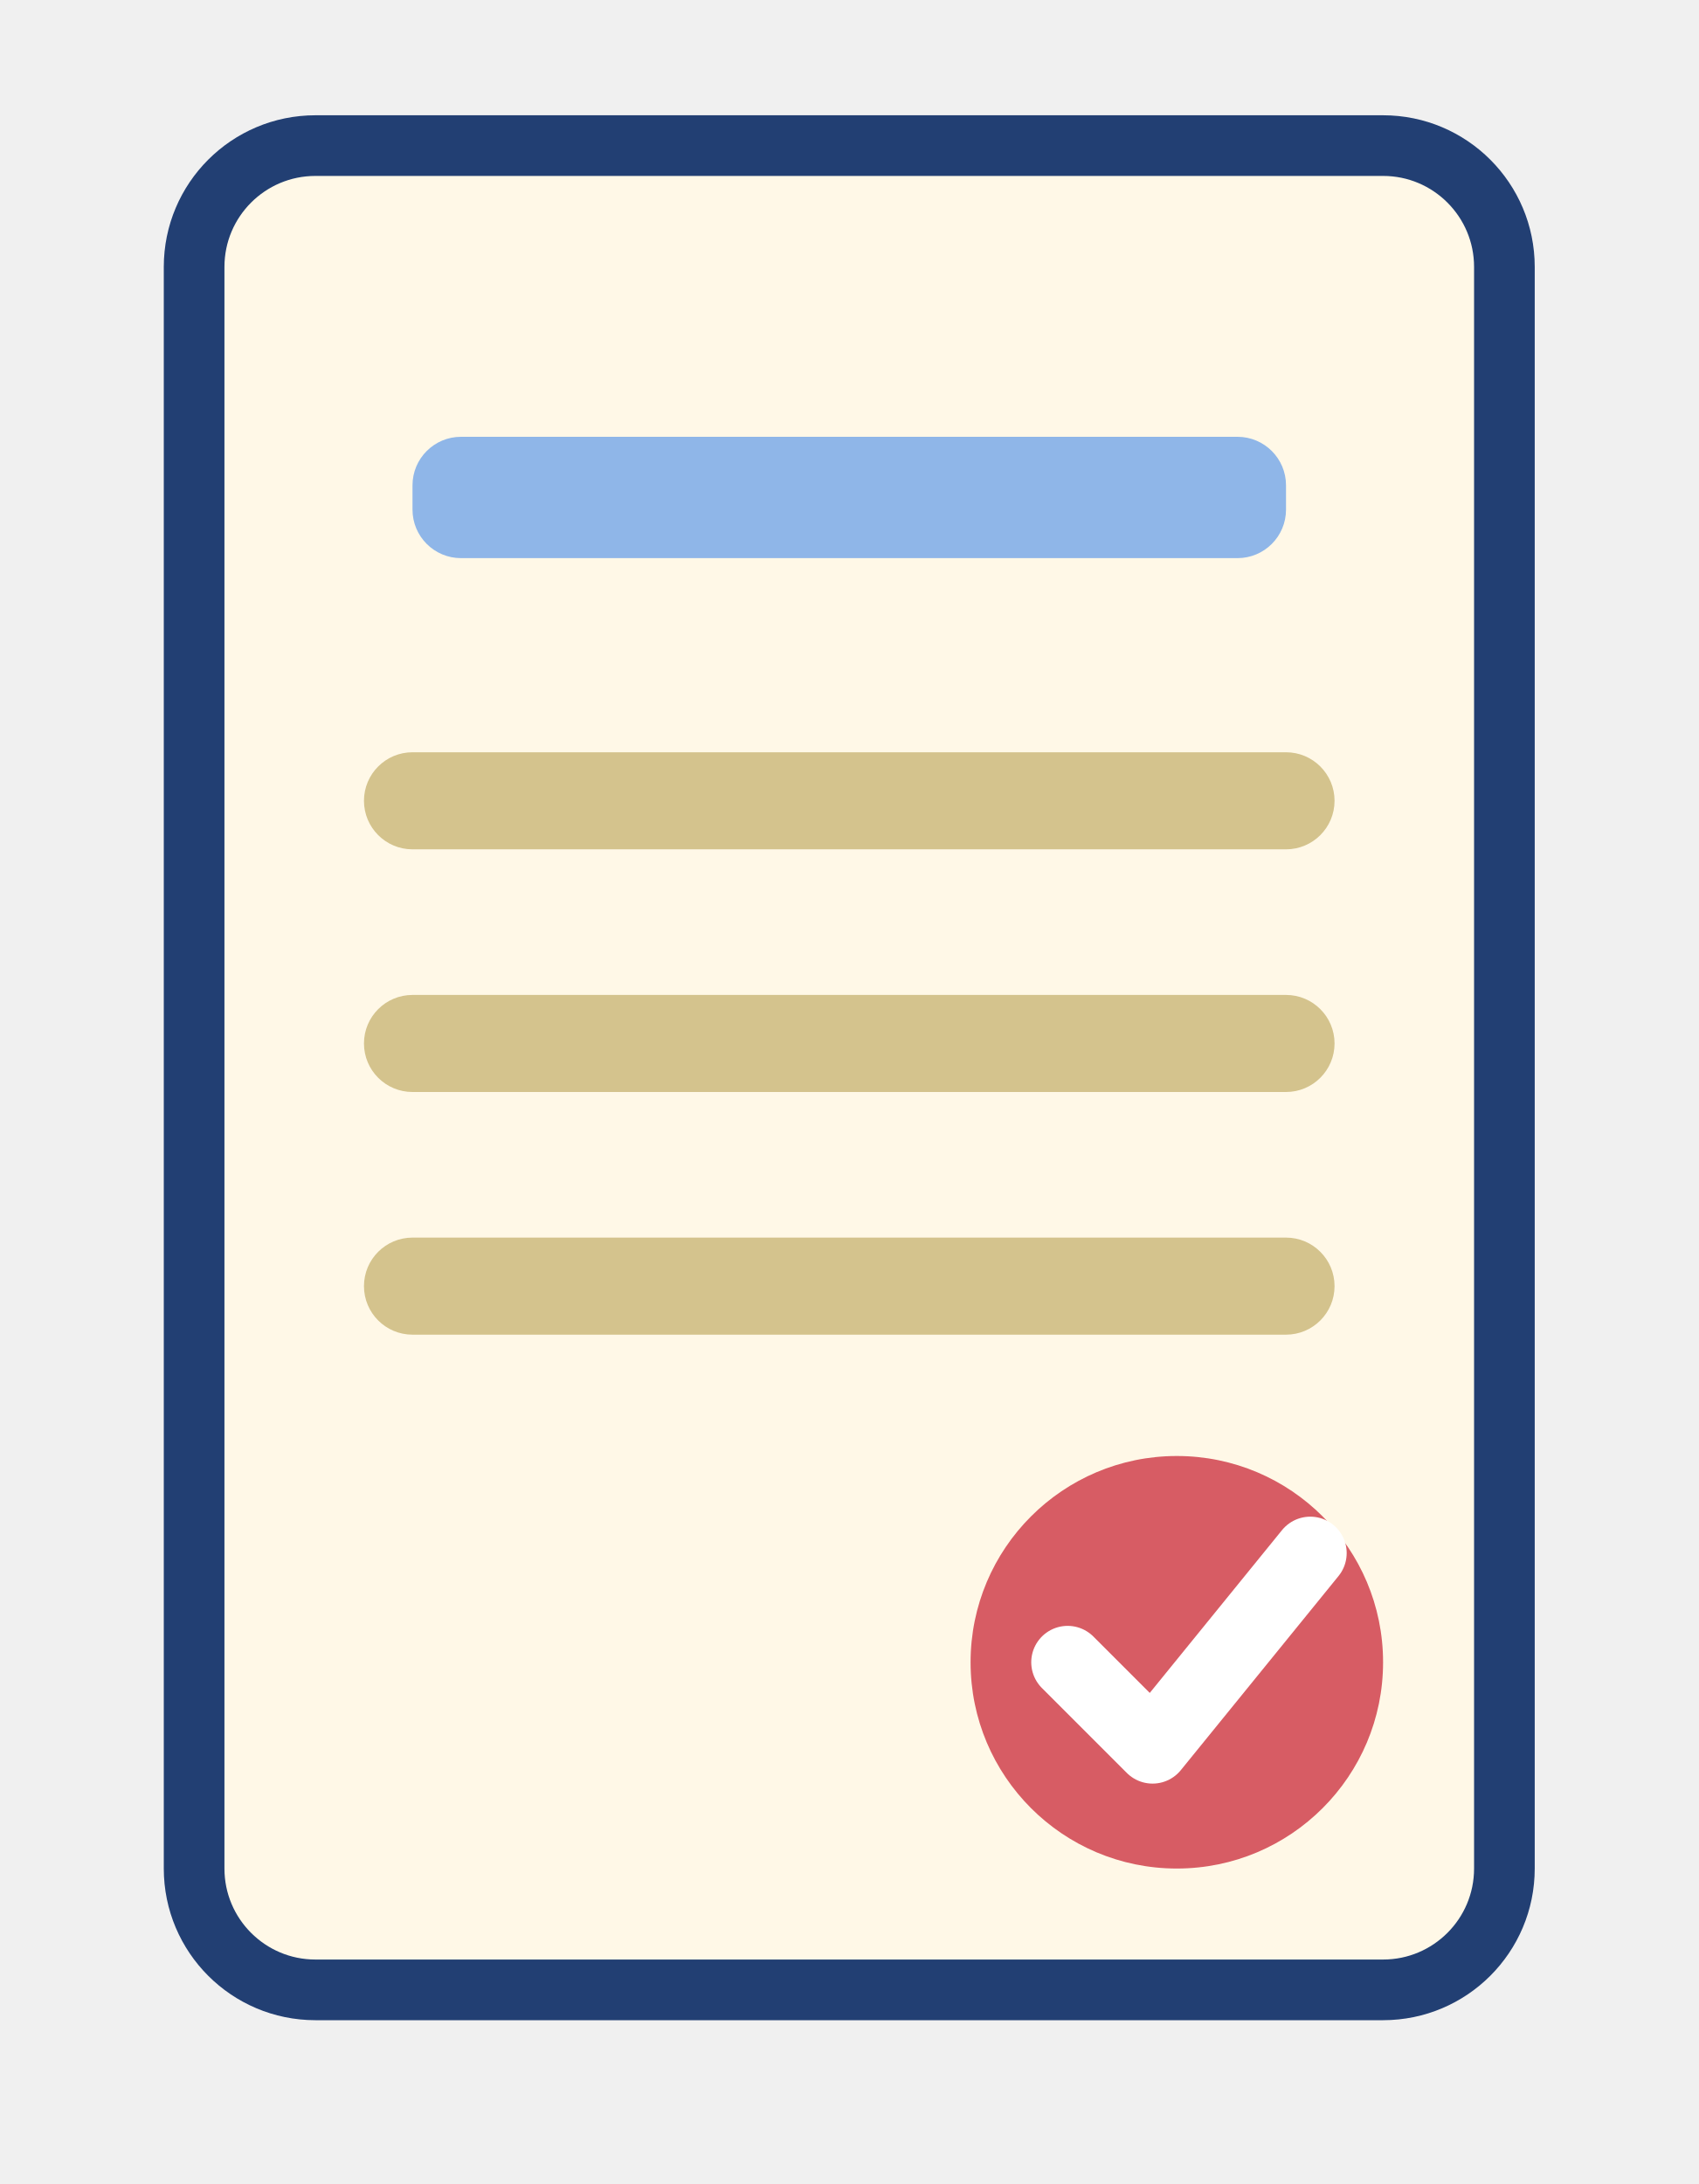
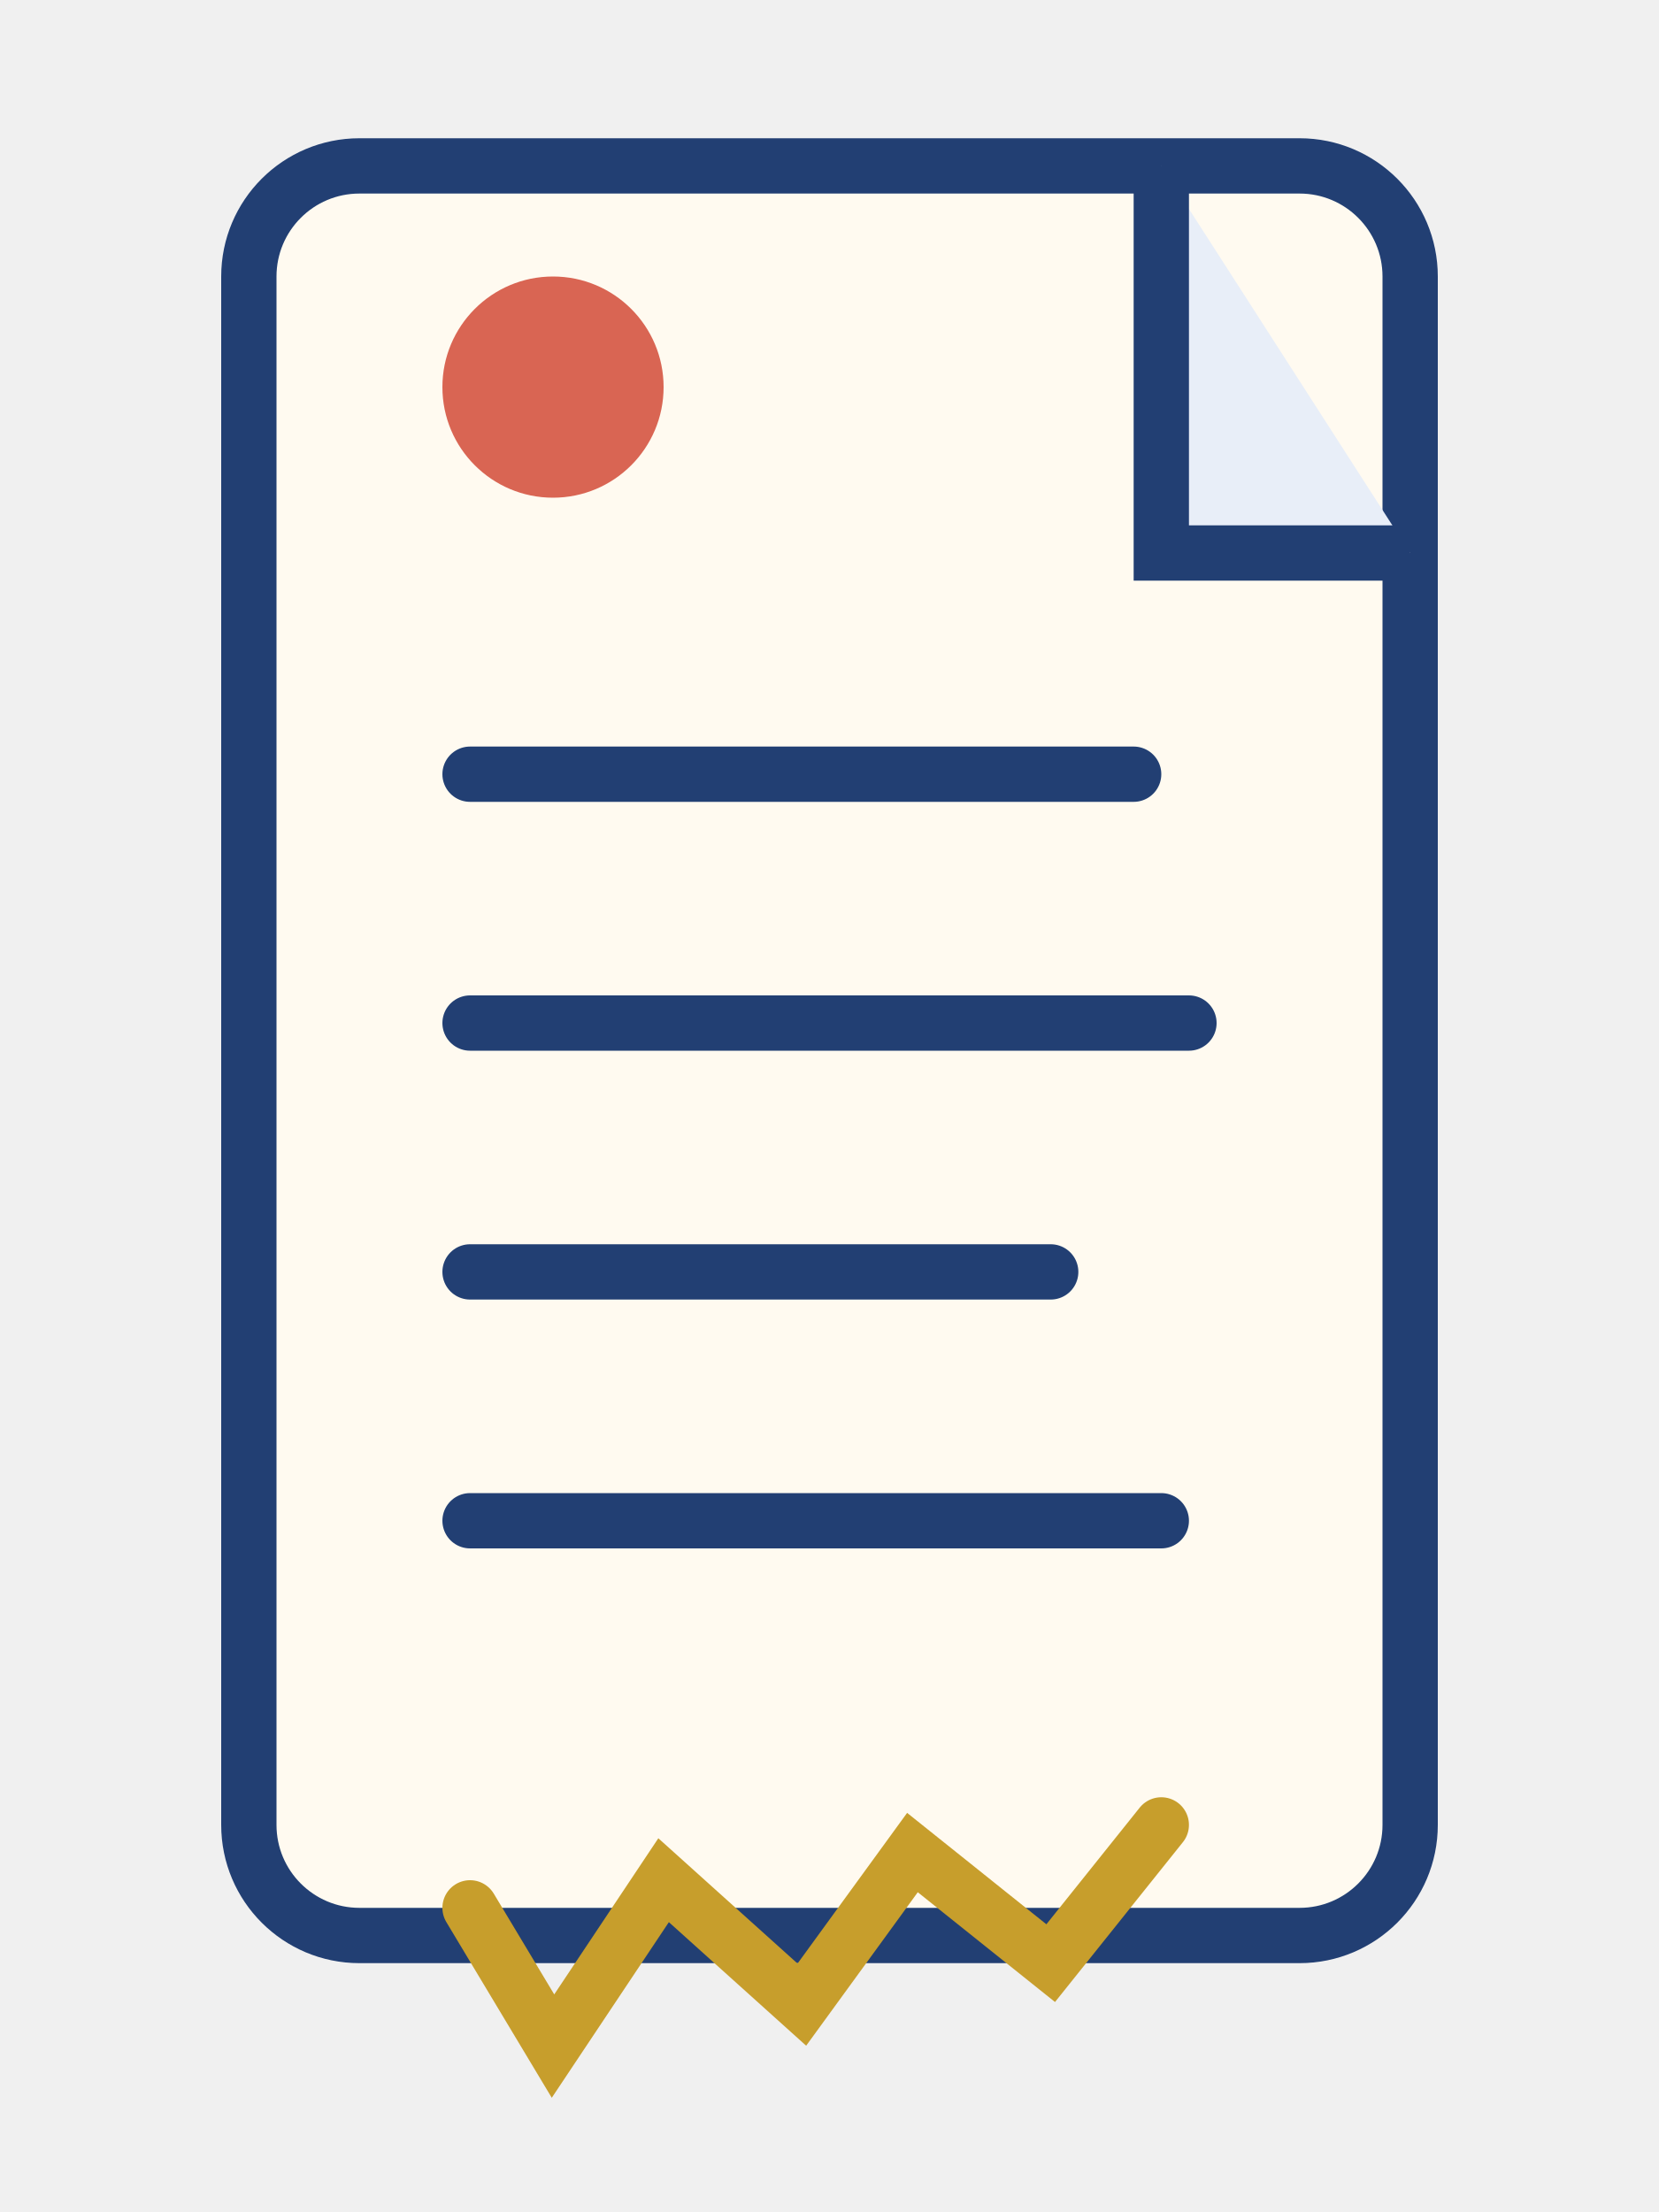
- <svg xmlns="http://www.w3.org/2000/svg" viewBox="0 0 140 180">
-   <rect x="16" y="12" width="108" height="152" rx="10" fill="#fff8e7" stroke="#223f73" stroke-width="5" />
-   <rect x="34" y="36" width="72" height="10" rx="4" fill="#8fb6e8" />
-   <rect x="30" y="62" width="80" height="8" rx="4" fill="#d4c38d" />
-   <rect x="30" y="82" width="80" height="8" rx="4" fill="#d4c38d" />
-   <rect x="30" y="102" width="80" height="8" rx="4" fill="#d4c38d" />
-   <circle cx="97" cy="137" r="17" fill="#d34b55" opacity=".9" />
-   <path d="M88 137l7 7 13-16" stroke="#fff" stroke-width="6" fill="none" stroke-linecap="round" stroke-linejoin="round" />
+ <svg xmlns="http://www.w3.org/2000/svg" viewBox="0 0 120 160">
+   <rect x="18" y="12" width="84" height="128" rx="8" fill="#fffaf0" stroke="#223f73" stroke-width="4" />
+   <path d="M84 12v28h18" fill="#e8eef8" stroke="#223f73" stroke-width="4" />
+   <path d="M34 56h48M34 74h52M34 92h42M34 110h50" stroke="#223f73" stroke-width="4" stroke-linecap="round" />
+   <circle cx="40" cy="28" r="8" fill="#d96553" />
+   <path d="M34 138l6 10 8-12 10 9 8-11 10 8 8-10" fill="none" stroke="#c79e2c" stroke-width="4" stroke-linecap="round" />
</svg>
